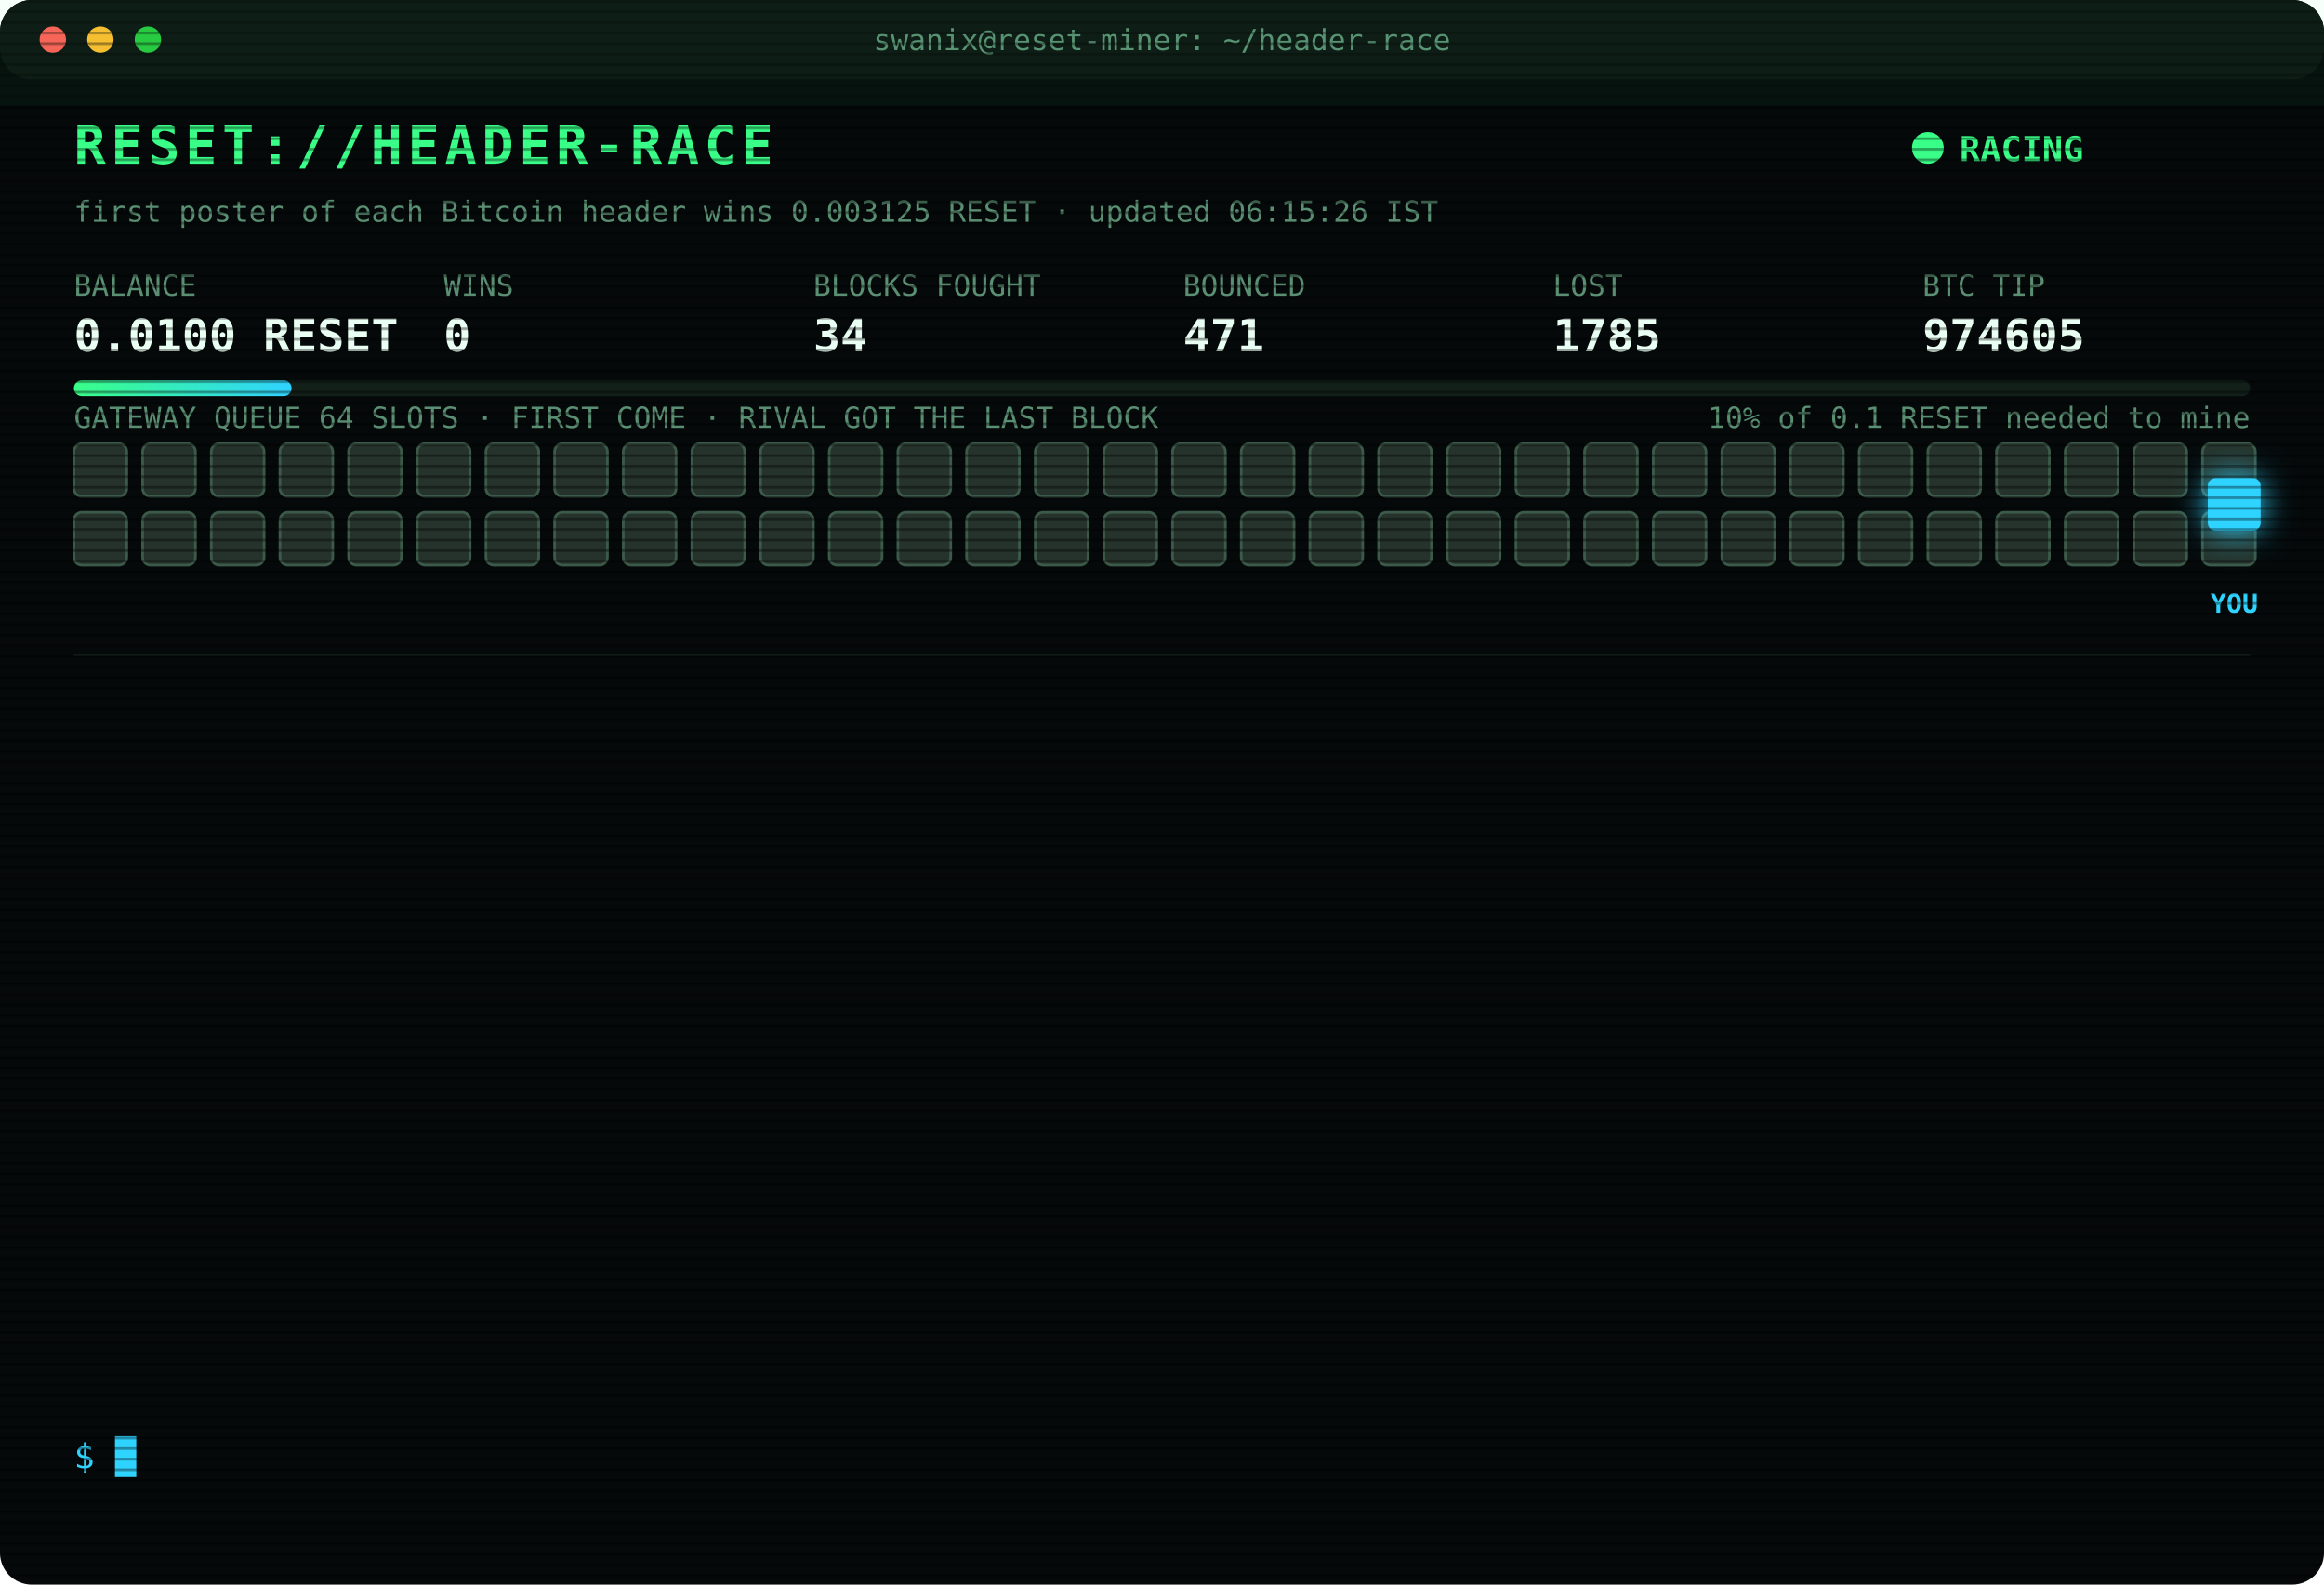
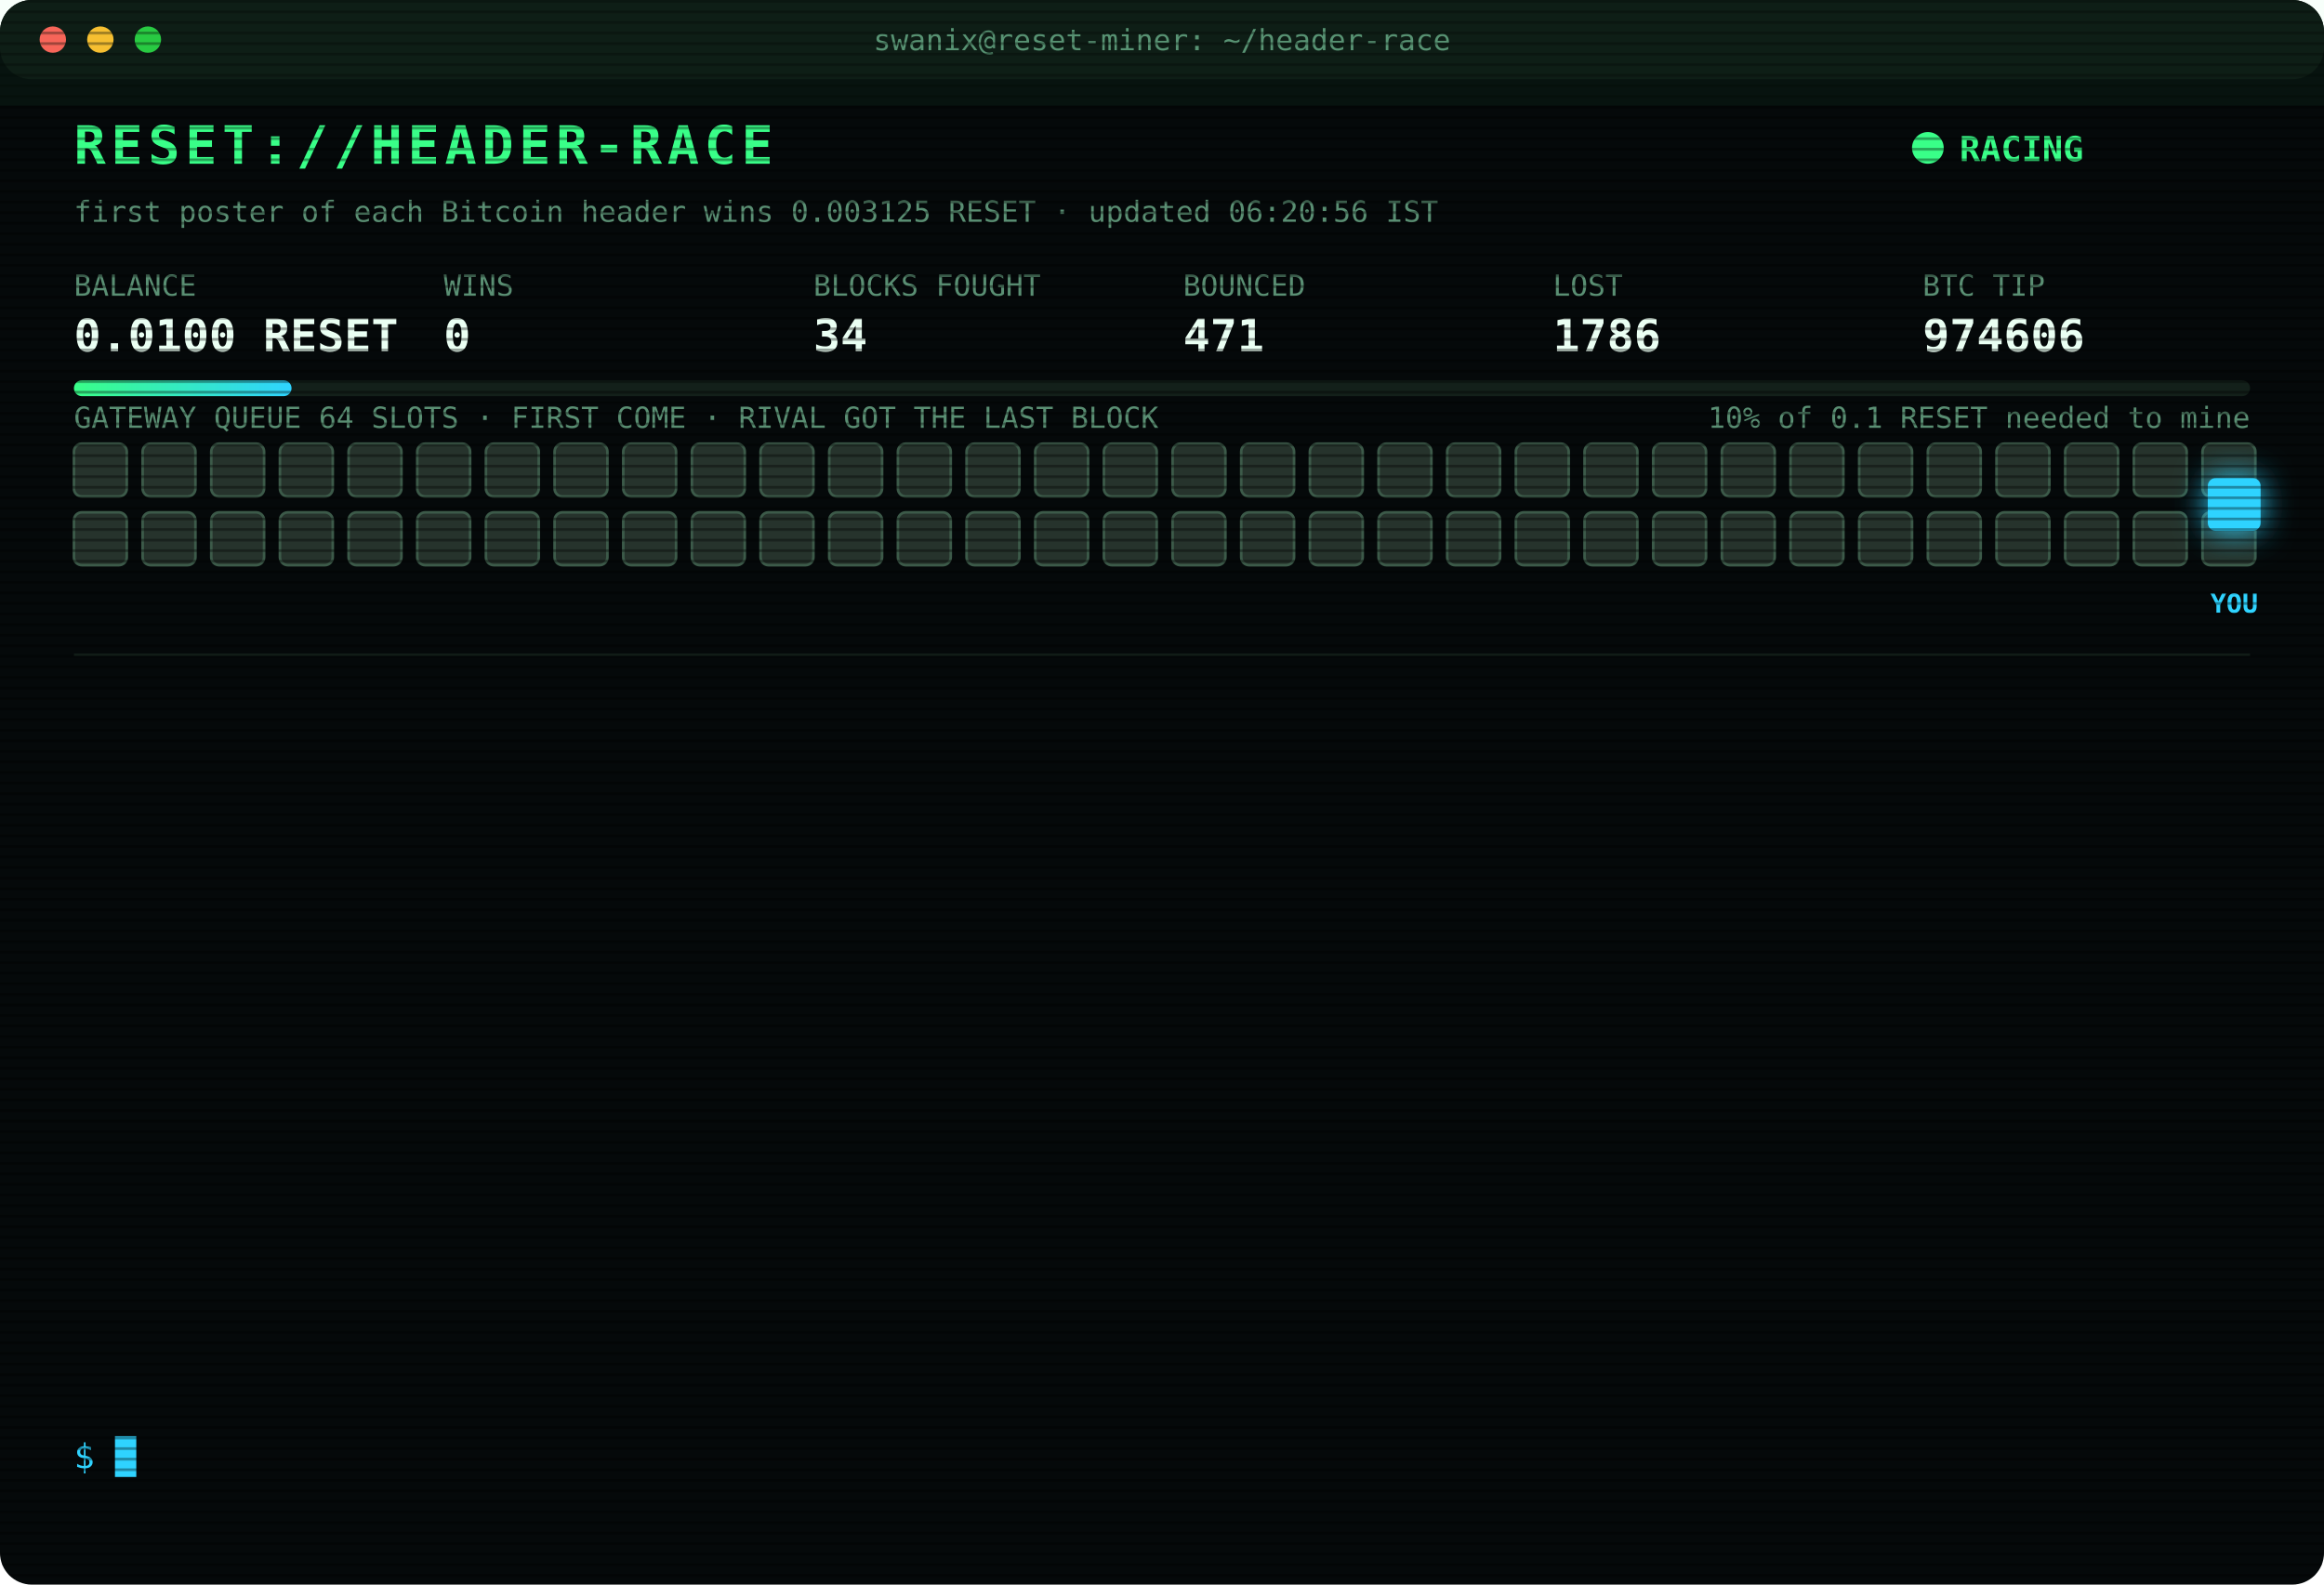
<svg xmlns="http://www.w3.org/2000/svg" width="880" height="600" viewBox="0 0 880 600" font-family="ui-monospace,SFMono-Regular,Menlo,Consolas,monospace">
  <style>
text{font-size:13px;fill:#7CFFB2}
.title{font-size:20px;font-weight:700;fill:#39FF88;letter-spacing:2px;animation:glitch 3s infinite steps(1)}
.sub{fill:#2fd3ff}.k{fill:#5a8f73;font-size:11px}.v{font-size:17px;font-weight:700;fill:#eafff3}
.ts{fill:#3f6b56}.boot{fill:#2fd3ff}.dim{fill:#5a8f73}.bad{fill:#ff4d6d}.warn{fill:#ffd23f}.mag{fill:#ff5cf0}.win{fill:#39FF88;font-weight:700}
.tag{font-size:10px;fill:#2fd3ff;font-weight:700}
.rival{fill:#26332c;stroke:#3c5a49;animation:jam 1.2s infinite alternate}
.idle{fill:#141c18;stroke:#22302a;animation:breathe 4s infinite}
.me{fill:#2fd3ff;filter:drop-shadow(0 0 6px #2fd3ff)}
.hover{animation:nudge 1.1s infinite ease-in-out}.bounce{animation:kick 1.4s infinite}
.ln{opacity:0;animation:in .4s forwards}
.cur{animation:blink 1s infinite steps(1)}
.scan{animation:scan 6s infinite linear}
.led{animation:blink 1.4s infinite}
@keyframes in{from{opacity:0;transform:translateX(-6px)}to{opacity:1;transform:none}}
@keyframes blink{50%{opacity:0}}
@keyframes jam{to{fill:#33463b}}
@keyframes breathe{50%{opacity:.4}}
@keyframes nudge{50%{transform:translateX(-10px)}}
@keyframes kick{0%,100%{transform:none}30%{transform:translateX(-14px)}55%{transform:translateX(10px) translateY(-6px)}}
@keyframes glitch{0%,92%{transform:none}93%{transform:translateX(2px);fill:#ff4d6d}95%{transform:translateX(-2px);fill:#2fd3ff}97%{transform:none}}
@keyframes scan{from{transform:translateY(-40px)}to{transform:translateY(600px)}}
</style>
  <defs>
    <pattern id="sl" width="4" height="4" patternUnits="userSpaceOnUse">
      <rect width="4" height="1" fill="#000" opacity=".35" />
    </pattern>
    <linearGradient id="bar">
      <stop offset="0" stop-color="#39FF88" />
      <stop offset="1" stop-color="#2fd3ff" />
    </linearGradient>
  </defs>
  <rect width="880" height="600" rx="12" fill="#05090a" />
  <rect width="880" height="30" rx="12" fill="#0d1512" />
  <circle cx="20" cy="15" r="5" fill="#ff5f57" />
  <circle cx="38" cy="15" r="5" fill="#febc2e" />
  <circle cx="56" cy="15" r="5" fill="#28c840" />
  <text x="440" y="19" text-anchor="middle" class="k">swanix@reset-miner: ~/header-race</text>
  <text x="28" y="62" class="title">RESET://HEADER-RACE</text>
  <circle class="led" cx="730" cy="56" r="6" fill="#39FF88" />
  <text x="742" y="61" class="win">RACING</text>
-   <text x="28" y="84" class="k">first poster of each Bitcoin header wins 0.003125 RESET · updated 06:15:26 IST</text>
+   <text x="28" y="84" class="k">first poster of each Bitcoin header wins 0.003125 RESET · updated 06:20:56 IST</text>
  <text x="28" y="112" class="k">BALANCE</text>
  <text x="28" y="133" class="v">0.0100 RESET</text>
  <text x="168" y="112" class="k">WINS</text>
  <text x="168" y="133" class="v">0</text>
  <text x="308" y="112" class="k">BLOCKS FOUGHT</text>
  <text x="308" y="133" class="v">34</text>
  <text x="448" y="112" class="k">BOUNCED</text>
  <text x="448" y="133" class="v">471</text>
  <text x="588" y="112" class="k">LOST</text>
-   <text x="588" y="133" class="v">1785</text>
+   <text x="588" y="133" class="v">1786</text>
  <text x="728" y="112" class="k">BTC TIP</text>
-   <text x="728" y="133" class="v">974605</text>
+   <text x="728" y="133" class="v">974606</text>
  <rect x="28" y="144" width="824" height="6" rx="3" fill="#13201a" />
  <rect x="28" y="144" width="82.4" height="6" rx="3" fill="url(#bar)" />
  <text x="852" y="162" text-anchor="end" class="k">10% of 0.1 RESET needed to mine</text>
  <text x="28" y="162" class="k">GATEWAY QUEUE 64 SLOTS · FIRST COME · RIVAL GOT THE LAST BLOCK</text>
  <rect class="rival" x="28" y="168" width="20" height="20" rx="3" style="animation-delay:0.00s" />
  <rect class="rival" x="54" y="168" width="20" height="20" rx="3" style="animation-delay:0.05s" />
  <rect class="rival" x="80" y="168" width="20" height="20" rx="3" style="animation-delay:0.10s" />
  <rect class="rival" x="106" y="168" width="20" height="20" rx="3" style="animation-delay:0.15s" />
  <rect class="rival" x="132" y="168" width="20" height="20" rx="3" style="animation-delay:0.20s" />
  <rect class="rival" x="158" y="168" width="20" height="20" rx="3" style="animation-delay:0.25s" />
  <rect class="rival" x="184" y="168" width="20" height="20" rx="3" style="animation-delay:0.30s" />
  <rect class="rival" x="210" y="168" width="20" height="20" rx="3" style="animation-delay:0.35s" />
  <rect class="rival" x="236" y="168" width="20" height="20" rx="3" style="animation-delay:0.40s" />
  <rect class="rival" x="262" y="168" width="20" height="20" rx="3" style="animation-delay:0.45s" />
  <rect class="rival" x="288" y="168" width="20" height="20" rx="3" style="animation-delay:0.50s" />
  <rect class="rival" x="314" y="168" width="20" height="20" rx="3" style="animation-delay:0.55s" />
  <rect class="rival" x="340" y="168" width="20" height="20" rx="3" style="animation-delay:0.60s" />
  <rect class="rival" x="366" y="168" width="20" height="20" rx="3" style="animation-delay:0.65s" />
  <rect class="rival" x="392" y="168" width="20" height="20" rx="3" style="animation-delay:0.70s" />
  <rect class="rival" x="418" y="168" width="20" height="20" rx="3" style="animation-delay:0.75s" />
  <rect class="rival" x="444" y="168" width="20" height="20" rx="3" style="animation-delay:0.80s" />
  <rect class="rival" x="470" y="168" width="20" height="20" rx="3" style="animation-delay:0.85s" />
  <rect class="rival" x="496" y="168" width="20" height="20" rx="3" style="animation-delay:0.90s" />
  <rect class="rival" x="522" y="168" width="20" height="20" rx="3" style="animation-delay:0.95s" />
  <rect class="rival" x="548" y="168" width="20" height="20" rx="3" style="animation-delay:1.00s" />
  <rect class="rival" x="574" y="168" width="20" height="20" rx="3" style="animation-delay:1.05s" />
  <rect class="rival" x="600" y="168" width="20" height="20" rx="3" style="animation-delay:1.10s" />
  <rect class="rival" x="626" y="168" width="20" height="20" rx="3" style="animation-delay:1.15s" />
  <rect class="rival" x="652" y="168" width="20" height="20" rx="3" style="animation-delay:1.20s" />
  <rect class="rival" x="678" y="168" width="20" height="20" rx="3" style="animation-delay:1.25s" />
  <rect class="rival" x="704" y="168" width="20" height="20" rx="3" style="animation-delay:1.30s" />
  <rect class="rival" x="730" y="168" width="20" height="20" rx="3" style="animation-delay:1.35s" />
  <rect class="rival" x="756" y="168" width="20" height="20" rx="3" style="animation-delay:1.40s" />
  <rect class="rival" x="782" y="168" width="20" height="20" rx="3" style="animation-delay:1.45s" />
  <rect class="rival" x="808" y="168" width="20" height="20" rx="3" style="animation-delay:1.50s" />
  <rect class="rival" x="834" y="168" width="20" height="20" rx="3" style="animation-delay:1.55s" />
  <rect class="rival" x="28" y="194" width="20" height="20" rx="3" style="animation-delay:1.60s" />
  <rect class="rival" x="54" y="194" width="20" height="20" rx="3" style="animation-delay:1.65s" />
  <rect class="rival" x="80" y="194" width="20" height="20" rx="3" style="animation-delay:1.70s" />
  <rect class="rival" x="106" y="194" width="20" height="20" rx="3" style="animation-delay:1.75s" />
  <rect class="rival" x="132" y="194" width="20" height="20" rx="3" style="animation-delay:1.80s" />
  <rect class="rival" x="158" y="194" width="20" height="20" rx="3" style="animation-delay:1.85s" />
  <rect class="rival" x="184" y="194" width="20" height="20" rx="3" style="animation-delay:1.90s" />
  <rect class="rival" x="210" y="194" width="20" height="20" rx="3" style="animation-delay:1.95s" />
  <rect class="rival" x="236" y="194" width="20" height="20" rx="3" style="animation-delay:2.00s" />
  <rect class="rival" x="262" y="194" width="20" height="20" rx="3" style="animation-delay:2.05s" />
  <rect class="rival" x="288" y="194" width="20" height="20" rx="3" style="animation-delay:2.10s" />
  <rect class="rival" x="314" y="194" width="20" height="20" rx="3" style="animation-delay:2.15s" />
  <rect class="rival" x="340" y="194" width="20" height="20" rx="3" style="animation-delay:2.20s" />
  <rect class="rival" x="366" y="194" width="20" height="20" rx="3" style="animation-delay:2.25s" />
  <rect class="rival" x="392" y="194" width="20" height="20" rx="3" style="animation-delay:2.30s" />
  <rect class="rival" x="418" y="194" width="20" height="20" rx="3" style="animation-delay:2.35s" />
  <rect class="rival" x="444" y="194" width="20" height="20" rx="3" style="animation-delay:2.40s" />
  <rect class="rival" x="470" y="194" width="20" height="20" rx="3" style="animation-delay:2.45s" />
  <rect class="rival" x="496" y="194" width="20" height="20" rx="3" style="animation-delay:2.50s" />
  <rect class="rival" x="522" y="194" width="20" height="20" rx="3" style="animation-delay:2.55s" />
  <rect class="rival" x="548" y="194" width="20" height="20" rx="3" style="animation-delay:2.60s" />
  <rect class="rival" x="574" y="194" width="20" height="20" rx="3" style="animation-delay:2.65s" />
  <rect class="rival" x="600" y="194" width="20" height="20" rx="3" style="animation-delay:2.70s" />
  <rect class="rival" x="626" y="194" width="20" height="20" rx="3" style="animation-delay:2.75s" />
  <rect class="rival" x="652" y="194" width="20" height="20" rx="3" style="animation-delay:2.80s" />
  <rect class="rival" x="678" y="194" width="20" height="20" rx="3" style="animation-delay:2.85s" />
  <rect class="rival" x="704" y="194" width="20" height="20" rx="3" style="animation-delay:2.90s" />
  <rect class="rival" x="730" y="194" width="20" height="20" rx="3" style="animation-delay:2.95s" />
  <rect class="rival" x="756" y="194" width="20" height="20" rx="3" style="animation-delay:3.00s" />
  <rect class="rival" x="782" y="194" width="20" height="20" rx="3" style="animation-delay:3.05s" />
  <rect class="rival" x="808" y="194" width="20" height="20" rx="3" style="animation-delay:3.10s" />
  <rect class="rival" x="834" y="194" width="20" height="20" rx="3" style="animation-delay:3.15s" />
  <g class="hover">
    <rect class="me" x="836" y="181" width="20" height="20" rx="3" />
    <text class="tag" x="846" y="232" text-anchor="middle">YOU</text>
  </g>
  <line x1="28" x2="852" y1="248" y2="248" stroke="#13201a" />
  <g class="ln" style="animation-delay:0.40s">
-     <text x="28" y="270" class="ts">03:21:46</text>
-     <text x="104" y="270" class="bad">[LOST] #974591 taken by a rival miner</text>
+     <text x="28" y="270" class="ts">03:28:18</text>
+     <text x="104" y="270" class="bad">[LOST] #974592 taken by a rival miner</text>
  </g>
  <g class="ln" style="animation-delay:0.65s">
-     <text x="28" y="292" class="ts">03:28:18</text>
-     <text x="104" y="292" class="bad">[LOST] #974592 taken by a rival miner</text>
+     <text x="28" y="292" class="ts">03:38:08</text>
+     <text x="104" y="292" class="bad">[LOST] #974594 taken by a rival miner</text>
  </g>
  <g class="ln" style="animation-delay:0.90s">
-     <text x="28" y="314" class="ts">03:38:08</text>
-     <text x="104" y="314" class="bad">[LOST] #974594 taken by a rival miner</text>
+     <text x="28" y="314" class="ts">04:03:17</text>
+     <text x="104" y="314" class="bad">[LOST] #974595 taken by a rival miner</text>
  </g>
  <g class="ln" style="animation-delay:1.15s">
-     <text x="28" y="336" class="ts">04:03:17</text>
-     <text x="104" y="336" class="bad">[LOST] #974595 taken by a rival miner</text>
+     <text x="28" y="336" class="ts">04:05:31</text>
+     <text x="104" y="336" class="bad">[LOST] #974597 taken by a rival miner</text>
  </g>
  <g class="ln" style="animation-delay:1.40s">
-     <text x="28" y="358" class="ts">04:05:31</text>
-     <text x="104" y="358" class="bad">[LOST] #974597 taken by a rival miner</text>
+     <text x="28" y="358" class="ts">04:42:06</text>
+     <text x="104" y="358" class="bad">[LOST] #974599 taken by a rival miner</text>
  </g>
  <g class="ln" style="animation-delay:1.65s">
-     <text x="28" y="380" class="ts">04:42:06</text>
-     <text x="104" y="380" class="bad">[LOST] #974599 taken by a rival miner</text>
+     <text x="28" y="380" class="ts">04:54:02</text>
+     <text x="104" y="380" class="bad">[LOST] #974600 taken by a rival miner</text>
  </g>
  <g class="ln" style="animation-delay:1.90s">
-     <text x="28" y="402" class="ts">04:54:02</text>
-     <text x="104" y="402" class="bad">[LOST] #974600 taken by a rival miner</text>
+     <text x="28" y="402" class="ts">05:47:14</text>
+     <text x="104" y="402" class="bad">[LOST] #974602 taken by a rival miner</text>
  </g>
  <g class="ln" style="animation-delay:2.15s">
-     <text x="28" y="424" class="ts">05:47:14</text>
-     <text x="104" y="424" class="bad">[LOST] #974602 taken by a rival miner</text>
+     <text x="28" y="424" class="ts">05:55:54</text>
+     <text x="104" y="424" class="dim">[STINT END] calls 765 · wins 0</text>
  </g>
  <g class="ln" style="animation-delay:2.40s">
-     <text x="28" y="446" class="ts">05:55:54</text>
-     <text x="104" y="446" class="dim">[STINT END] calls 765 · wins 0</text>
+     <text x="28" y="446" class="ts">06:00:25</text>
+     <text x="104" y="446" class="boot">[BOOT] racer v3 online · 3 feeds · stint 340m</text>
  </g>
  <g class="ln" style="animation-delay:2.65s">
-     <text x="28" y="468" class="ts">06:00:25</text>
-     <text x="104" y="468" class="boot">[BOOT] racer v3 online · 3 feeds · stint 340m</text>
+     <text x="28" y="468" class="ts">06:00:55</text>
+     <text x="104" y="468" class="bad">[LOST] #974603 taken by a rival miner</text>
  </g>
  <g class="ln" style="animation-delay:2.90s">
-     <text x="28" y="490" class="ts">06:00:55</text>
-     <text x="104" y="490" class="bad">[LOST] #974603 taken by a rival miner</text>
+     <text x="28" y="490" class="ts">06:11:19</text>
+     <text x="104" y="490" class="bad">[LOST] #974604 taken by a rival miner</text>
  </g>
  <g class="ln" style="animation-delay:3.15s">
-     <text x="28" y="512" class="ts">06:11:19</text>
-     <text x="104" y="512" class="bad">[LOST] #974604 taken by a rival miner</text>
+     <text x="28" y="512" class="ts">06:13:07</text>
+     <text x="104" y="512" class="bad">[LOST] #974605 taken by a rival miner</text>
  </g>
  <g class="ln" style="animation-delay:3.40s">
-     <text x="28" y="534" class="ts">06:13:07</text>
-     <text x="104" y="534" class="bad">[LOST] #974605 taken by a rival miner</text>
+     <text x="28" y="534" class="ts">06:20:56</text>
+     <text x="104" y="534" class="bad">[LOST] #974606 taken by a rival miner</text>
  </g>
  <text x="28" y="556" class="sub">$ <tspan class="cur">█</tspan>
  </text>
  <rect width="880" height="600" rx="12" fill="url(#sl)" pointer-events="none" />
  <rect class="scan" width="880" height="40" fill="#39FF88" opacity=".04" />
</svg>
